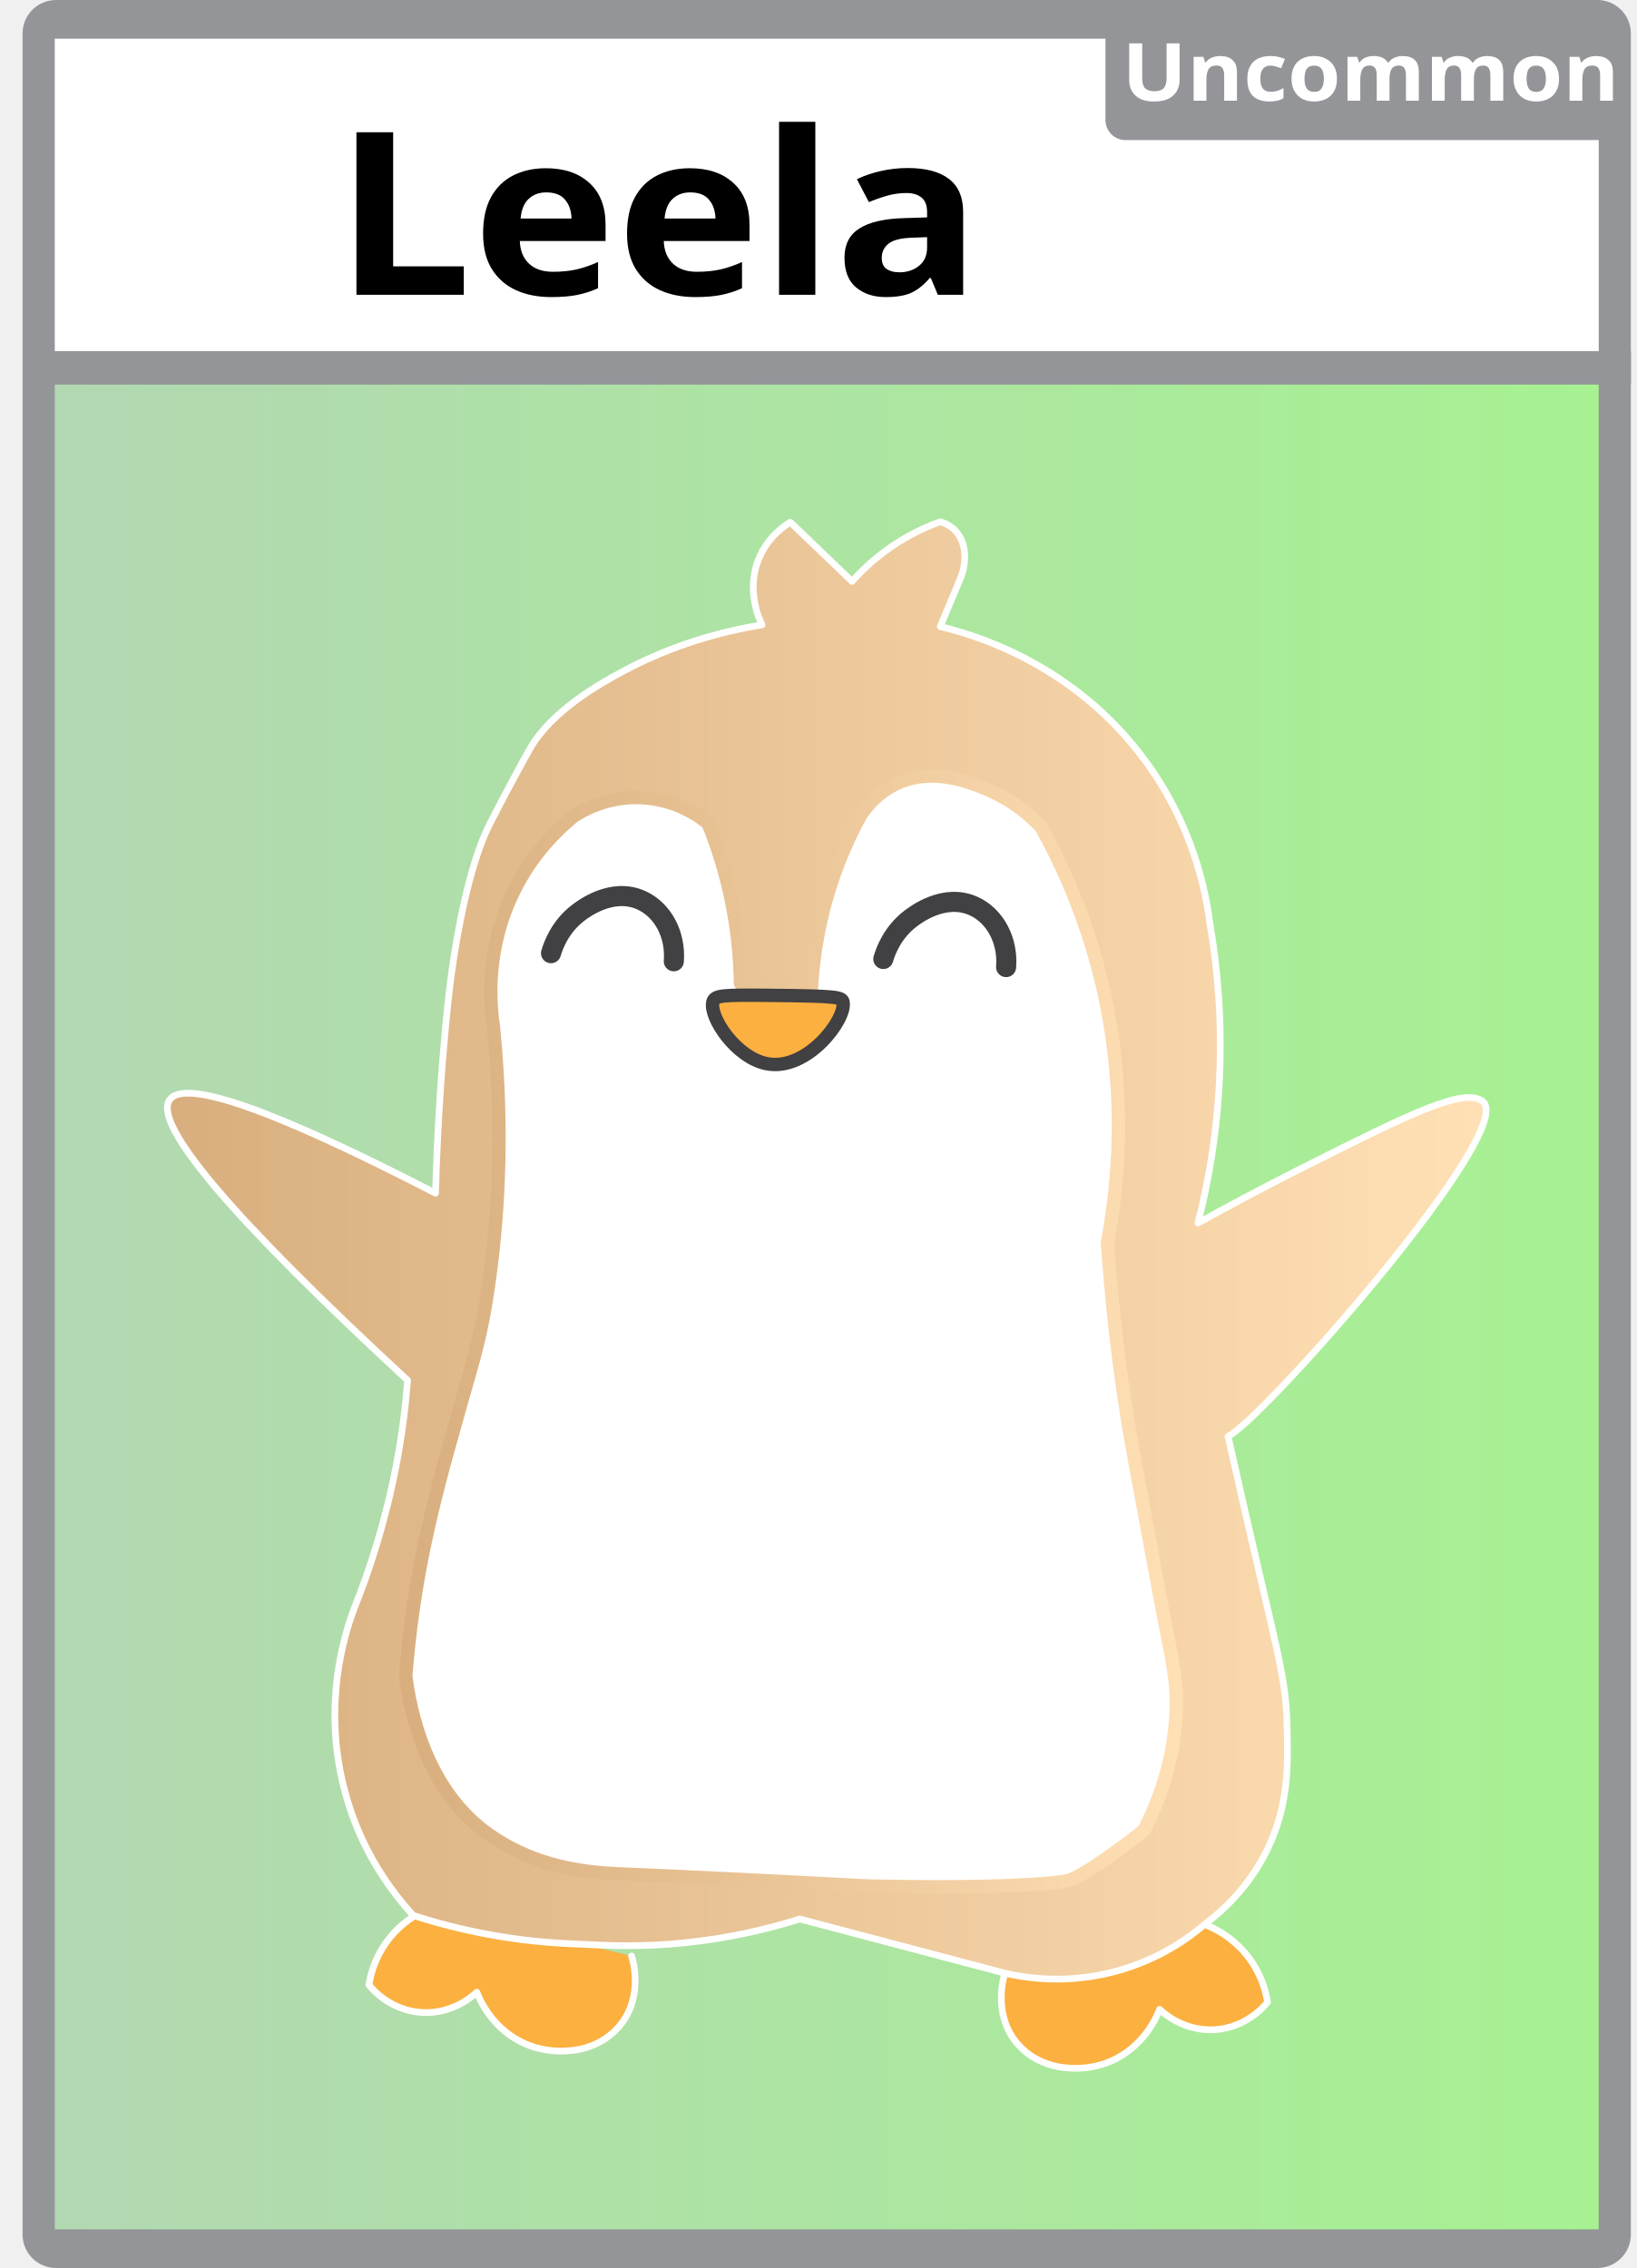
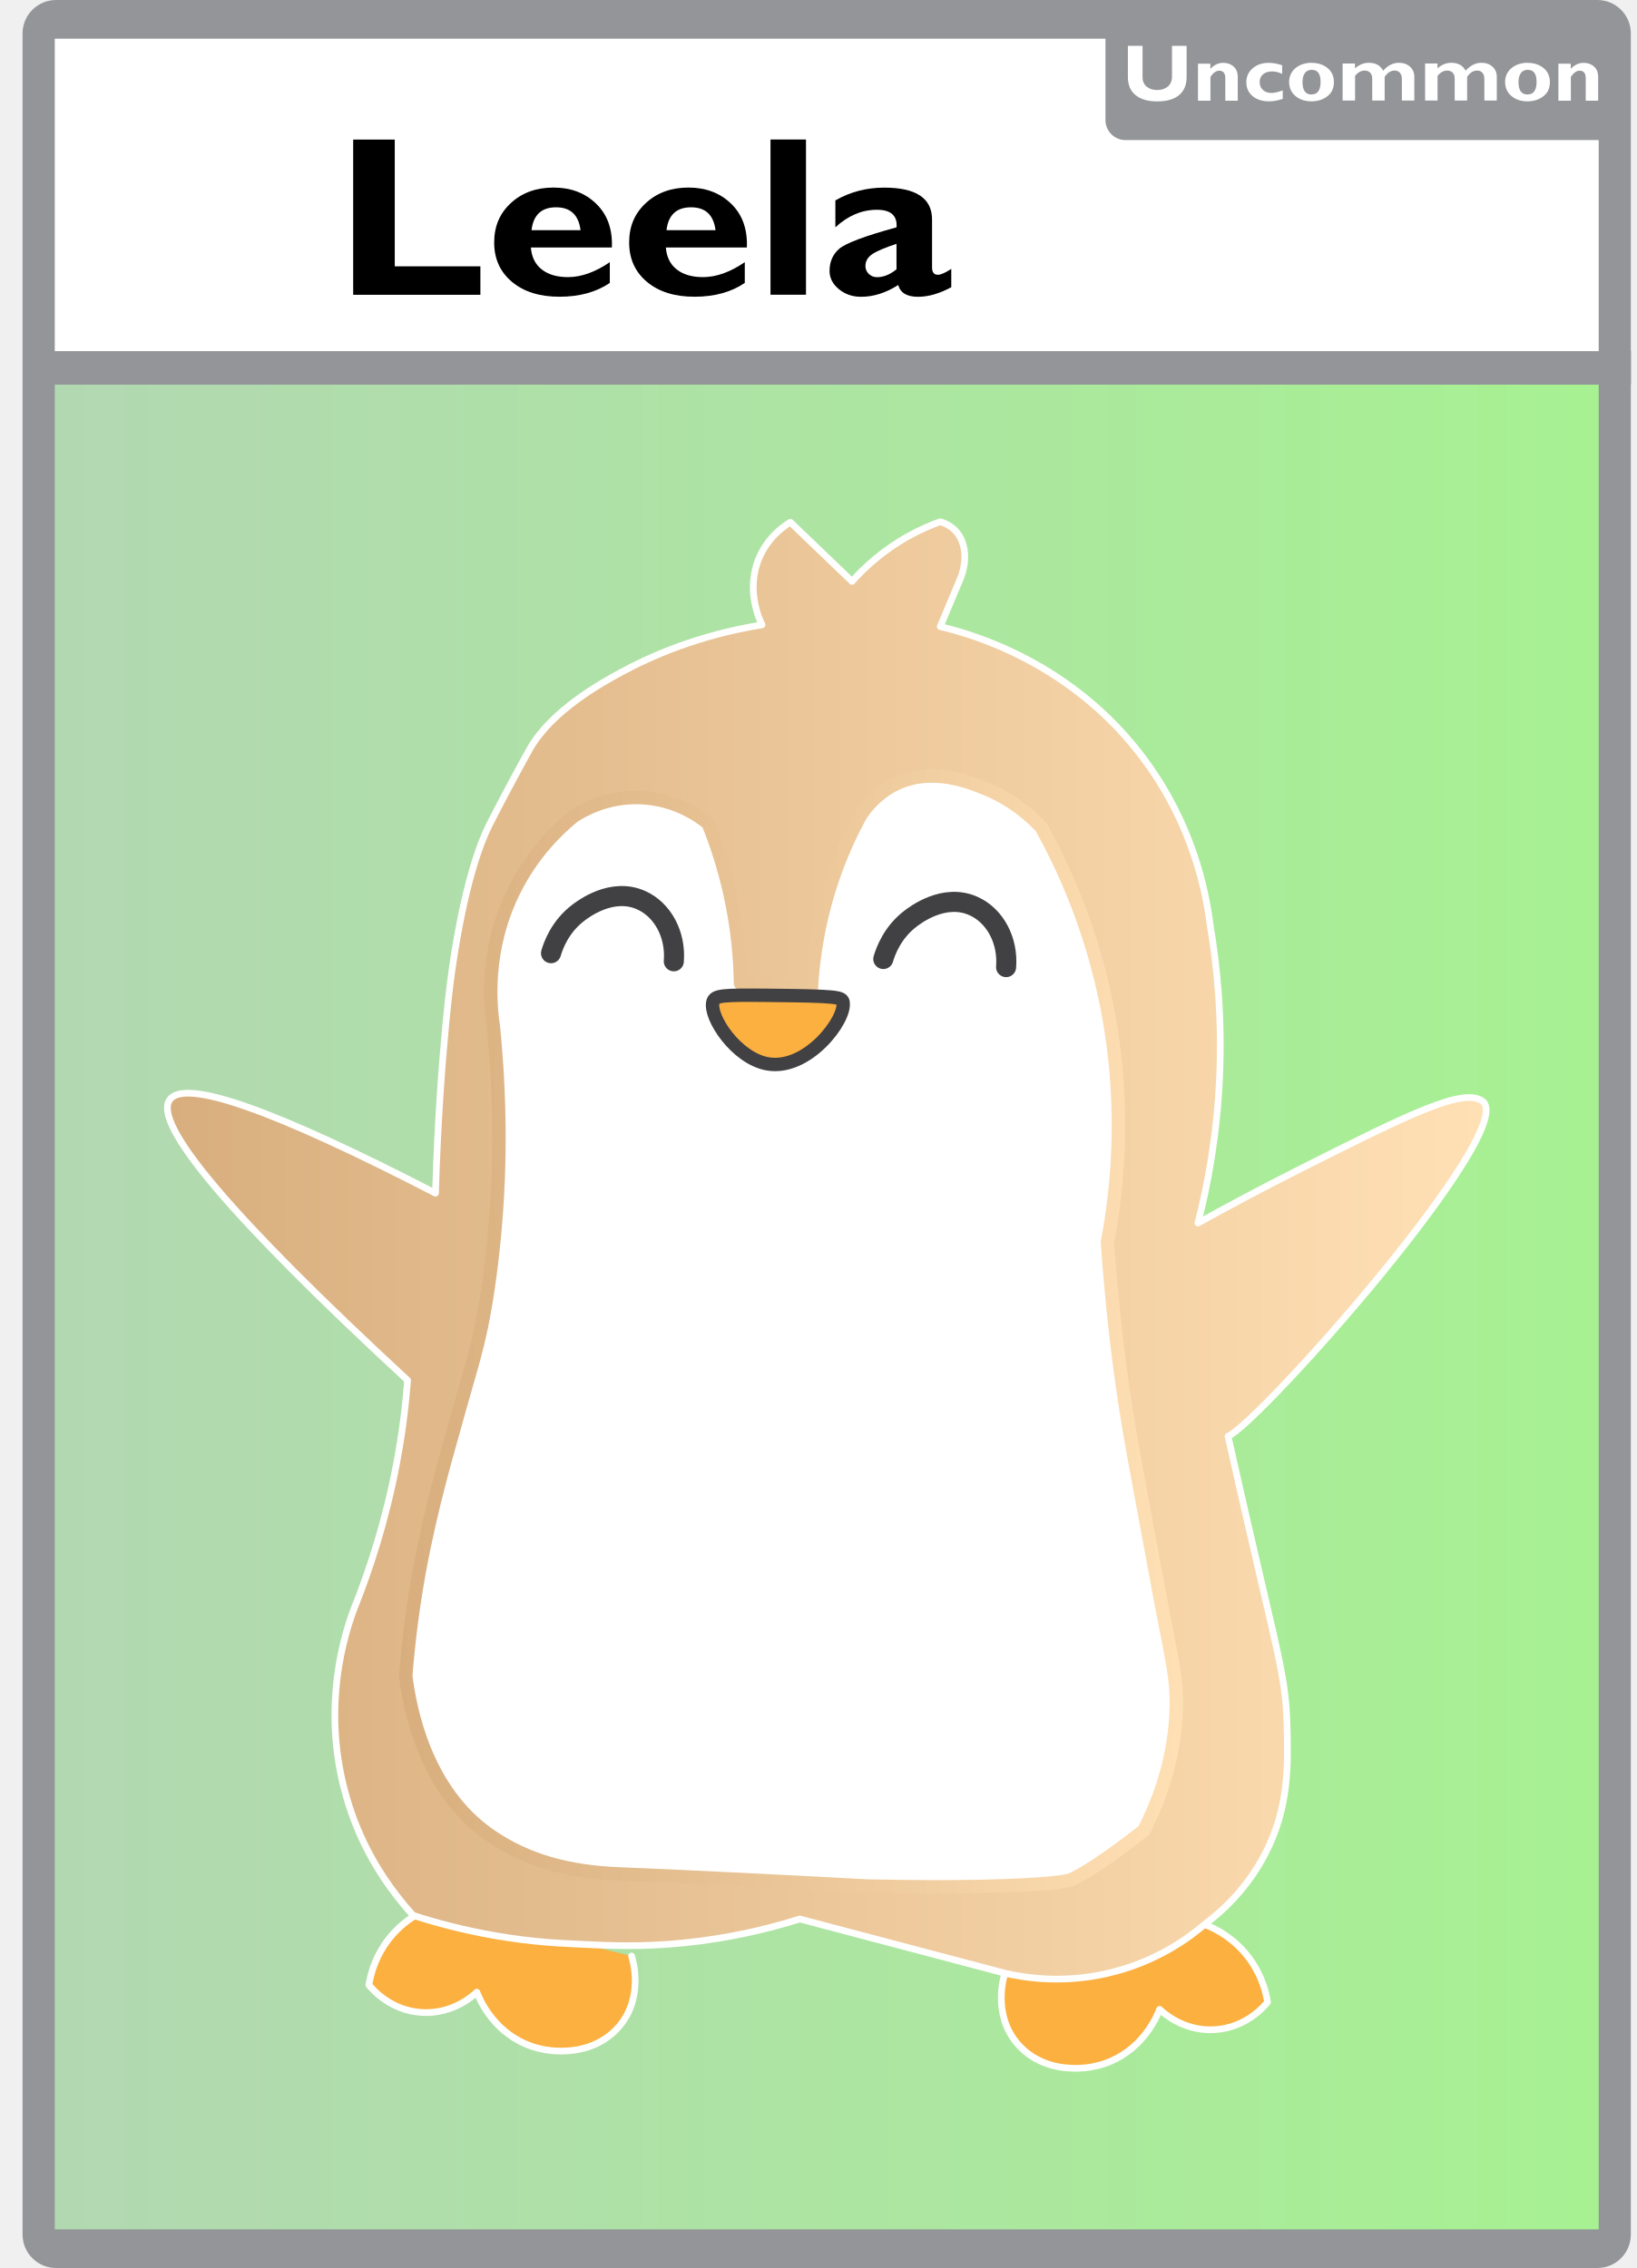
<svg xmlns="http://www.w3.org/2000/svg" id="Outline" width="244.38" height="338.83" viewBox="0 0 244.38 338.83">
  <defs>
    <style>
-       .cls-1 {
-         font-size: 34px;
-       }
- 
      .cls-1, .cls-2 {
-         font-family: GillSansMT-Bold, 'Gill Sans MT';
-         font-weight: 700;
-       }
- 
-       .cls-3, .cls-2, .cls-4 {
        fill: #fff;
      }

-       .cls-5, .cls-6 {
+       .cls-3, .cls-4 {
        stroke: #fff;
      }

-       .cls-5, .cls-6, .cls-7, .cls-4, .cls-8 {
+       .cls-3, .cls-4, .cls-5, .cls-2, .cls-6 {
        stroke-linecap: round;
        stroke-linejoin: round;
      }

-       .cls-5, .cls-8 {
+       .cls-3, .cls-6 {
        fill: #fbb040;
      }

-       .cls-6 {
+       .cls-4 {
        fill: url(#linear-gradient-2);
      }

-       .cls-9 {
+       .cls-7 {
        stroke: #939598;
        stroke-miterlimit: 10;
        stroke-width: 5px;
      }

-       .cls-9, .cls-7 {
+       .cls-7, .cls-5 {
        fill: none;
      }

-       .cls-2 {
-         font-size: 12px;
-       }
- 
-       .cls-10 {
+       .cls-8 {
        fill: #939598;
      }

-       .cls-7 {
+       .cls-5 {
        stroke-width: 3px;
      }

-       .cls-7, .cls-8 {
+       .cls-5, .cls-6 {
        stroke: #414042;
      }

-       .cls-4 {
+       .cls-2 {
        stroke: url(#linear-gradient-3);
      }

-       .cls-4, .cls-8 {
+       .cls-2, .cls-6 {
        stroke-width: 2px;
      }

-       .cls-11 {
+       .cls-9 {
        fill: url(#linear-gradient);
      }
    </style>
    <linearGradient id="linear-gradient" x1="8.18" y1="194.01" x2="238.78" y2="194.01" gradientUnits="userSpaceOnUse">
      <stop offset="0" stop-color="#b2d8b2" />
      <stop offset="1" stop-color="#a7f192" />
    </linearGradient>
    <linearGradient id="linear-gradient-2" x1="24.99" y1="186.82" x2="221.97" y2="186.82" gradientUnits="userSpaceOnUse">
      <stop offset="0" stop-color="#d8ae7e" />
      <stop offset="1" stop-color="#ffe0b5" />
    </linearGradient>
    <linearGradient id="linear-gradient-3" x1="59.61" y1="198.9" x2="176.7" y2="198.9" gradientUnits="userSpaceOnUse">
      <stop offset="0" stop-color="#d8ae7e" />
      <stop offset=".57" stop-color="#edc99b" />
      <stop offset="1" stop-color="#ffe0b5" />
    </linearGradient>
  </defs>
-   <rect class="cls-10" x="3.37" width="240.21" height="338.83" rx="5" ry="5" />
-   <rect class="cls-11" x="8.18" y="54.96" width="230.6" height="278.1" />
-   <path class="cls-5" d="M94.33,292.22c.11.31,1.93,6.01-1.81,10.46-2.73,3.25-6.55,3.61-7.32,3.67-1.34.14-3.94.22-6.79-1.03-4.91-2.17-6.79-6.67-7.19-7.7-.51.48-3.52,3.27-8.13,3.04-4.81-.25-7.57-3.59-7.99-4.12.22-1.37.77-3.66,2.35-6.01,2.41-3.58,5.71-5.08,7.05-5.6" />
-   <path class="cls-5" d="M150.09,294.79c-.11.31-1.93,6.01,1.81,10.46,2.73,3.25,6.55,3.61,7.32,3.67,1.34.14,3.94.22,6.79-1.03,4.91-2.17,6.79-6.67,7.19-7.7.51.48,3.52,3.27,8.13,3.04,4.81-.25,7.57-3.59,7.99-4.12-.22-1.37-.77-3.66-2.35-6.01-2.41-3.58-5.71-5.08-7.05-5.6" />
-   <path class="cls-6" d="M183.42,214.59c1.86,8.28,3.43,15.13,4.57,19.98,3.17,13.61,4.05,16.95,4.23,22.88.19,6.22.3,12.6-3.23,19.44-2.72,5.29-6.5,8.68-9.06,10.6-2.31,1.98-6.78,5.27-13.3,7.02-7.35,1.98-13.51.98-16.53.28-10.21-2.7-20.43-5.4-30.64-8.1-4.65,1.46-10.5,2.88-17.33,3.57-6.33.65-11.31.4-15.45.2-3.33-.15-7.25-.35-12.36-1.22-5.16-.87-9.44-2.06-12.63-3.1-6.85-7.58-9.26-14.86-10.35-19.18-3.12-12.4.06-22.6,1.48-26.46,2.42-6.01,4.78-13.3,6.39-21.74.85-4.47,1.37-8.68,1.67-12.55-26.28-24.29-38.12-38.27-35.53-41.92,2.26-3.19,15.49,1.47,39.7,13.97.3-10.47.94-18.96,1.51-24.99.5-5.26.86-7.76,1.11-9.43.52-3.46,2.22-14.24,5.44-20.66.25-.49,1.79-3.52,3.9-7.42.93-1.73,1.87-3.44,2.15-3.92,3.23-5.65,10.5-9.71,13.5-11.34,4.28-2.33,11.4-5.57,21.16-7.15-.34-.68-2.51-5.2-.41-10.06,1.32-3.07,3.66-4.68,4.64-5.27,3.07,2.95,6.14,5.89,9.21,8.84,1.86-2.09,4.65-4.68,8.53-6.82,1.64-.9,3.21-1.59,4.64-2.09,1.15.33,1.84.9,2.21,1.28,1.64,1.67,1.91,4.57.74,7.35-.98,2.35-1.97,4.69-2.95,7.03,4.53,1.07,19.81,5.29,30.63,20.05,7.09,9.66,9.04,19.44,9.68,24.5,1.04,6.11,1.82,13.89,1.41,22.88-.39,8.54-1.74,15.88-3.23,21.68,4.02-2.23,9.36-5.11,15.72-8.31,15.92-8,23.94-11.96,26.77-9.91,5.67,4.11-33.24,48-37.99,50.08Z" />
-   <path class="cls-4" d="M73.71,153.57c1.63,16.53.53,29.76-.81,38.88-1.3,8.85-2.63,11.85-5.31,21.75-.51,1.9-3.17,10.71-4.97,20.58-.78,4.28-1.54,9.53-2.02,15.59.59,4.71,2.82,17.15,12.7,23.9,5.45,3.72,11.54,5.35,18.94,5.67,5.88.25,11.8.52,17.74.81,6.55.32,13.07.66,19.55,1.01,7.42.16,19.02.27,27.01-.41.43-.04,1-.09,1.69-.18,0,0,.69-.1,1.33-.22,1.11-.21,5.62-2.99,11.29-7.49,2.37-4.65,4.71-11.01,4.84-18.63.07-4.52-.78-7.31-2.62-17.21-1.22-6.55-2.41-13.1-3.63-19.64-1.38-7.45-3.07-18.36-4.03-32.4,1.55-8.22,2.99-21.74-.6-37.67-2.31-10.24-6.02-18.42-9.27-24.3-3.08-3.3-6.23-4.9-8.06-5.67-2.56-1.07-8.24-3.43-13.7-.81-2.76,1.33-4.41,3.42-5.24,4.66-1.33,2.43-2.66,5.27-3.83,8.51-2.43,6.74-3.29,12.87-3.54,17.59-2.31-.33-4.62-.65-6.94-.98h-3.63c-.06-3.78-.45-8.41-1.61-13.57-.89-3.97-2.06-7.43-3.22-10.33-1.12-.92-4.71-3.63-10.08-3.85-5.16-.21-8.85,2.02-10.08,2.84-2.41,1.98-6.13,5.57-8.87,11.14-4.37,8.87-3.53,17.2-3.02,20.45Z" />
-   <path class="cls-7" d="M82.3,142.4c.34-1.15,1.33-3.94,4.05-6.02.72-.55,5.06-3.88,9.45-1.88,3.18,1.44,5.16,5.11,4.84,9.11" />
-   <path class="cls-7" d="M131.93,143.27c.34-1.15,1.33-3.94,4.05-6.02.72-.55,5.06-3.88,9.45-1.88,3.18,1.44,5.16,5.11,4.84,9.11" />
-   <path class="cls-8" d="M125.92,149.72c-.16-.77-.87-.92-11.02-1.02-7.05-.07-8.18-.02-8.43,1.02-.53,2.28,3.48,8.33,8.1,9.2,6,1.13,11.86-6.66,11.34-9.2Z" />
-   <rect class="cls-3" x="8.18" y="5.78" width="230.6" height="49.18" />
-   <path class="cls-10" d="M165.11,5.17h74.9v15.76h-71.9c-1.66,0-3-1.34-3-3V5.17h0Z" />
-   <text class="cls-1" transform="translate(49.96 44.04) scale(1.07 1)">
-     <tspan x="0" y="0">Leela</tspan>
-   </text>
-   <text class="cls-2" transform="translate(167.57 15.04) scale(1.07 1)">
-     <tspan x="0" y="0">Uncommon</tspan>
-   </text>
-   <line class="cls-9" x1="5.96" y1="54.96" x2="243.59" y2="54.96" />
+   <rect class="cls-8" x="3.37" width="240.21" height="338.83" rx="5" ry="5" />
+   <rect class="cls-9" x="8.18" y="54.96" width="230.6" height="278.1" />
+   <path class="cls-3" d="M94.33,292.22c.11.31,1.93,6.01-1.81,10.46-2.73,3.25-6.55,3.61-7.32,3.67-1.34.14-3.94.22-6.79-1.03-4.91-2.17-6.79-6.67-7.19-7.7-.51.48-3.52,3.27-8.13,3.04-4.81-.25-7.57-3.59-7.99-4.12.22-1.37.77-3.66,2.35-6.01,2.41-3.58,5.71-5.08,7.05-5.6" />
+   <path class="cls-3" d="M150.09,294.79c-.11.31-1.93,6.01,1.81,10.46,2.73,3.25,6.55,3.61,7.32,3.67,1.34.14,3.94.22,6.79-1.03,4.91-2.17,6.79-6.67,7.19-7.7.51.48,3.52,3.27,8.13,3.04,4.81-.25,7.57-3.59,7.99-4.12-.22-1.37-.77-3.66-2.35-6.01-2.41-3.58-5.71-5.08-7.05-5.6" />
+   <path class="cls-4" d="M183.42,214.59c1.86,8.28,3.43,15.13,4.57,19.98,3.17,13.61,4.05,16.95,4.23,22.88.19,6.22.3,12.6-3.23,19.44-2.72,5.29-6.5,8.68-9.06,10.6-2.31,1.98-6.78,5.27-13.3,7.02-7.35,1.98-13.51.98-16.53.28-10.21-2.7-20.43-5.4-30.64-8.1-4.65,1.46-10.5,2.88-17.33,3.57-6.33.65-11.31.4-15.45.2-3.33-.15-7.25-.35-12.36-1.22-5.16-.87-9.44-2.06-12.63-3.1-6.85-7.58-9.26-14.86-10.35-19.18-3.12-12.4.06-22.6,1.48-26.46,2.42-6.01,4.78-13.3,6.39-21.74.85-4.47,1.37-8.68,1.67-12.55-26.28-24.29-38.12-38.27-35.53-41.92,2.26-3.19,15.49,1.47,39.7,13.97.3-10.47.94-18.96,1.51-24.99.5-5.26.86-7.76,1.11-9.43.52-3.46,2.22-14.24,5.44-20.66.25-.49,1.79-3.52,3.9-7.42.93-1.73,1.87-3.44,2.15-3.92,3.23-5.65,10.5-9.71,13.5-11.34,4.28-2.33,11.4-5.57,21.16-7.15-.34-.68-2.51-5.2-.41-10.06,1.32-3.07,3.66-4.68,4.64-5.27,3.07,2.95,6.14,5.89,9.21,8.84,1.86-2.09,4.65-4.68,8.53-6.82,1.64-.9,3.21-1.59,4.64-2.09,1.15.33,1.84.9,2.21,1.28,1.64,1.67,1.91,4.57.74,7.35-.98,2.35-1.97,4.69-2.95,7.03,4.53,1.07,19.81,5.29,30.63,20.05,7.09,9.66,9.04,19.44,9.68,24.5,1.04,6.11,1.82,13.89,1.41,22.88-.39,8.54-1.74,15.88-3.23,21.68,4.02-2.23,9.36-5.11,15.72-8.31,15.92-8,23.94-11.96,26.77-9.91,5.67,4.11-33.24,48-37.99,50.08Z" />
+   <path class="cls-2" d="M73.71,153.57c1.63,16.53.53,29.76-.81,38.88-1.3,8.85-2.63,11.85-5.31,21.75-.51,1.9-3.17,10.71-4.97,20.58-.78,4.28-1.54,9.53-2.02,15.59.59,4.71,2.82,17.15,12.7,23.9,5.45,3.72,11.54,5.35,18.94,5.67,5.88.25,11.8.52,17.74.81,6.55.32,13.07.66,19.55,1.01,7.42.16,19.02.27,27.01-.41.43-.04,1-.09,1.69-.18,0,0,.69-.1,1.33-.22,1.11-.21,5.62-2.99,11.29-7.49,2.37-4.65,4.71-11.01,4.84-18.63.07-4.52-.78-7.31-2.62-17.21-1.22-6.55-2.41-13.1-3.63-19.64-1.38-7.45-3.07-18.36-4.03-32.4,1.55-8.22,2.99-21.74-.6-37.67-2.31-10.24-6.02-18.42-9.27-24.3-3.08-3.3-6.23-4.9-8.06-5.67-2.56-1.07-8.24-3.43-13.7-.81-2.76,1.33-4.41,3.42-5.24,4.66-1.33,2.43-2.66,5.27-3.83,8.51-2.43,6.74-3.29,12.87-3.54,17.59-2.31-.33-4.62-.65-6.94-.98h-3.63c-.06-3.78-.45-8.41-1.61-13.57-.89-3.97-2.06-7.43-3.22-10.33-1.12-.92-4.71-3.63-10.08-3.85-5.16-.21-8.85,2.02-10.08,2.84-2.41,1.98-6.13,5.57-8.87,11.14-4.37,8.87-3.53,17.2-3.02,20.45Z" />
+   <path class="cls-5" d="M82.3,142.4c.34-1.15,1.33-3.94,4.05-6.02.72-.55,5.06-3.88,9.45-1.88,3.18,1.44,5.16,5.11,4.84,9.11" />
+   <path class="cls-5" d="M131.93,143.27c.34-1.15,1.33-3.94,4.05-6.02.72-.55,5.06-3.88,9.45-1.88,3.18,1.44,5.16,5.11,4.84,9.11" />
+   <path class="cls-6" d="M125.92,149.72c-.16-.77-.87-.92-11.02-1.02-7.05-.07-8.18-.02-8.43,1.02-.53,2.28,3.48,8.33,8.1,9.2,6,1.13,11.86-6.66,11.34-9.2Z" />
+   <rect class="cls-1" x="8.18" y="5.78" width="230.6" height="49.18" />
+   <path class="cls-8" d="M165.11,5.17h74.9v15.76h-71.9c-1.66,0-3-1.34-3-3V5.17h0Z" />
+   <g>
+     <path d="M71.75,39.79v4.25h-19v-23.19h6.21v18.94h12.79Z" />
+     <path d="M91.08,39.17v3.1c-2.02,1.37-4.53,2.06-7.51,2.06s-5.33-.74-7.1-2.22c-1.77-1.48-2.66-3.44-2.66-5.88s.83-4.36,2.5-5.9,3.79-2.31,6.37-2.31,4.72.81,6.38,2.43c1.66,1.62,2.44,3.79,2.33,6.52h-12.1c.11,1.42.65,2.52,1.62,3.28.98.77,2.28,1.15,3.93,1.15,1.99,0,4.07-.75,6.25-2.24ZM79.39,34.39h7.32c-.29-2.28-1.5-3.42-3.66-3.42s-3.4,1.14-3.66,3.42Z" />
+     <path d="M111.24,39.17v3.1c-2.02,1.37-4.53,2.06-7.51,2.06s-5.33-.74-7.1-2.22c-1.77-1.48-2.66-3.44-2.66-5.88s.83-4.36,2.5-5.9,3.79-2.31,6.37-2.31,4.72.81,6.38,2.43c1.66,1.62,2.44,3.79,2.33,6.52h-12.1c.11,1.42.65,2.52,1.62,3.28.98.77,2.28,1.15,3.93,1.15,1.99,0,4.07-.75,6.25-2.24ZM99.55,34.39h7.32c-.29-2.28-1.5-3.42-3.66-3.42s-3.4,1.14-3.66,3.42Z" />
+     <path d="M120.38,20.84v23.19h-5.3v-23.19h5.3Z" />
+     <path d="M142.08,40.17v2.74c-1.76.95-3.42,1.43-4.96,1.43-1.67,0-2.65-.59-2.96-1.76-1.84,1.17-3.69,1.76-5.55,1.76-1.31,0-2.42-.39-3.34-1.16-.92-.77-1.37-1.67-1.37-2.69,0-1.36.47-2.46,1.42-3.3.95-.84,3.81-1.92,8.59-3.23.12-1.75-.86-2.62-2.93-2.62-2.25,0-4.32.87-6.21,2.62v-4.02c2.21-1.27,4.65-1.91,7.3-1.91,4.76,0,7.14,1.59,7.14,4.77v7.15c0,.73.29,1.1.87,1.1.44,0,1.11-.29,2-.88ZM133.9,40.23v-3.8c-1.77.58-2.99,1.1-3.65,1.56s-.99,1.05-.99,1.76c0,.46.17.85.5,1.17s.74.49,1.21.49c1,0,1.97-.39,2.93-1.18Z" />
+   </g>
+   <g>
+     <path class="cls-1" d="M175.05,6.85h2.18v4.65c0,1.2-.38,2.1-1.14,2.72-.76.62-1.84.93-3.24.93s-2.47-.31-3.24-.94c-.77-.62-1.15-1.52-1.15-2.7v-4.66h2.19v4.71c0,.57.2,1.03.6,1.37s.92.52,1.57.52,1.21-.18,1.62-.53c.4-.35.61-.85.61-1.5v-4.56Z" />
+     <path class="cls-1" d="M180.78,9.5v.79c.55-.6,1.19-.9,1.93-.9.62,0,1.13.18,1.54.55s.62.89.62,1.58v3.52h-1.86v-3.37c0-.74-.31-1.11-.92-1.11-.44,0-.87.3-1.3.91v3.57h-1.86v-5.53h1.86Z" />
+     <path class="cls-1" d="M191.59,13.52v1.25c-.73.25-1.4.37-2,.37-1.04,0-1.88-.26-2.5-.78-.62-.52-.94-1.21-.94-2.07s.31-1.53.94-2.08,1.43-.82,2.41-.82c.63,0,1.29.12,2,.36v1.29c-.51-.25-1.02-.37-1.52-.37-.56,0-1,.15-1.34.43-.33.29-.5.68-.5,1.16s.16.88.49,1.18c.33.3.75.45,1.29.45.39,0,.95-.13,1.67-.38Z" />
+     <path class="cls-1" d="M195.9,9.39c.93,0,1.72.25,2.36.76s.97,1.22.97,2.12-.33,1.62-.99,2.12c-.66.5-1.44.75-2.35.75-.98,0-1.79-.27-2.41-.8-.62-.53-.94-1.23-.94-2.08s.32-1.56.96-2.09c.64-.52,1.44-.79,2.39-.79ZM195.9,14.11c.89,0,1.34-.63,1.34-1.88s-.45-1.8-1.34-1.8c-.43,0-.76.16-1,.48-.24.32-.36.77-.36,1.36,0,1.23.45,1.85,1.36,1.85Z" />
+     <path class="cls-1" d="M202.38,9.5v.71c.63-.55,1.32-.83,2.06-.83,1.02,0,1.73.39,2.14,1.18.72-.79,1.5-1.18,2.34-1.18.68,0,1.24.19,1.67.58.43.39.65.89.65,1.51v3.55h-1.86v-3.24c0-.39-.1-.69-.29-.91-.19-.22-.46-.33-.81-.33-.54,0-1.04.31-1.47.94v3.54h-1.86v-3.28c0-.39-.1-.68-.31-.89-.21-.21-.48-.31-.83-.31-.49,0-.96.26-1.42.77v3.71h-1.86v-5.53h1.86Z" />
+     <path class="cls-1" d="M214.7,9.5v.71c.63-.55,1.32-.83,2.06-.83,1.02,0,1.73.39,2.14,1.18.72-.79,1.5-1.18,2.34-1.18.68,0,1.24.19,1.67.58.43.39.65.89.65,1.51v3.55h-1.86v-3.24c0-.39-.1-.69-.29-.91-.19-.22-.46-.33-.81-.33-.54,0-1.04.31-1.47.94v3.54h-1.86v-3.28c0-.39-.1-.68-.31-.89-.21-.21-.48-.31-.83-.31-.49,0-.96.26-1.42.77v3.71h-1.86v-5.53h1.86Z" />
+     <path class="cls-1" d="M228.16,9.39c.93,0,1.72.25,2.36.76s.97,1.22.97,2.12-.33,1.62-.99,2.12c-.66.5-1.44.75-2.35.75-.98,0-1.79-.27-2.41-.8-.62-.53-.94-1.23-.94-2.08s.32-1.56.96-2.09c.64-.52,1.44-.79,2.39-.79ZM228.16,14.11c.89,0,1.34-.63,1.34-1.88s-.45-1.8-1.34-1.8c-.43,0-.76.16-1,.48-.24.32-.36.77-.36,1.36,0,1.23.45,1.85,1.36,1.85Z" />
+     <path class="cls-1" d="M234.61,9.5v.79c.55-.6,1.19-.9,1.93-.9.62,0,1.13.18,1.54.55s.62.89.62,1.58v3.52h-1.86v-3.37c0-.74-.31-1.11-.92-1.11-.44,0-.87.3-1.3.91v3.57h-1.86v-5.53h1.86Z" />
+   </g>
+   <line class="cls-7" x1="5.96" y1="54.96" x2="243.59" y2="54.96" />
</svg>
